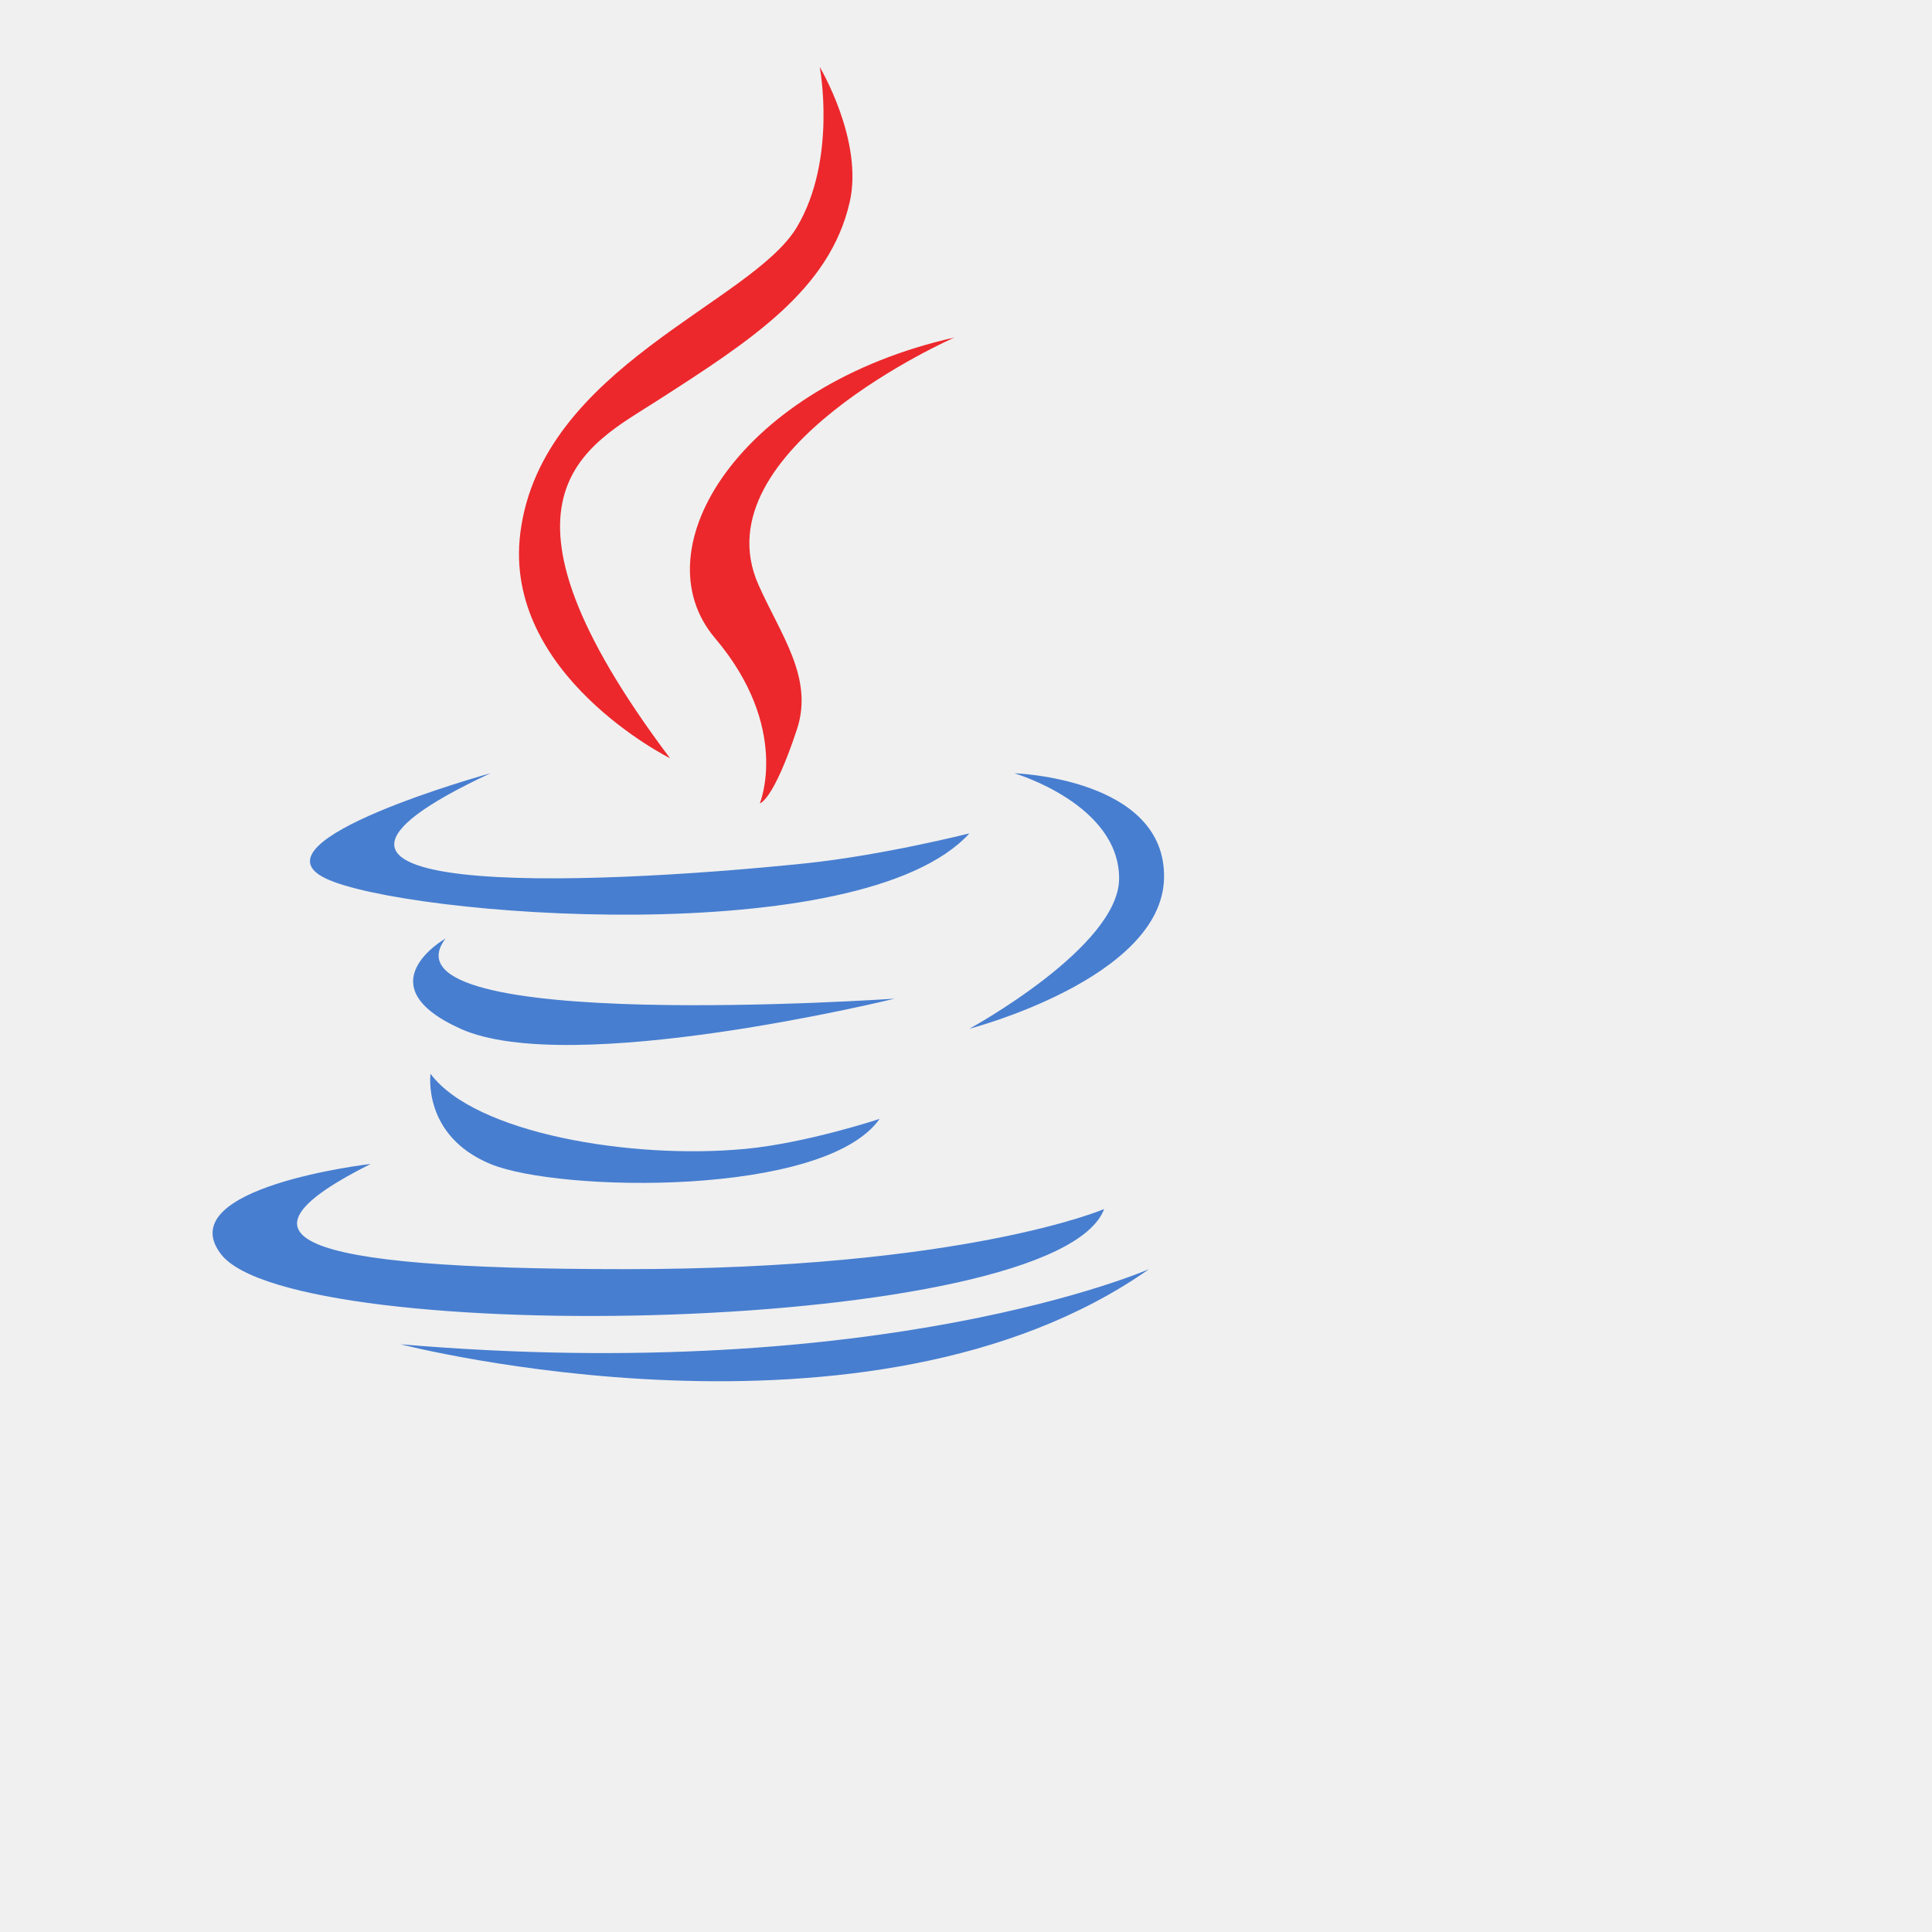
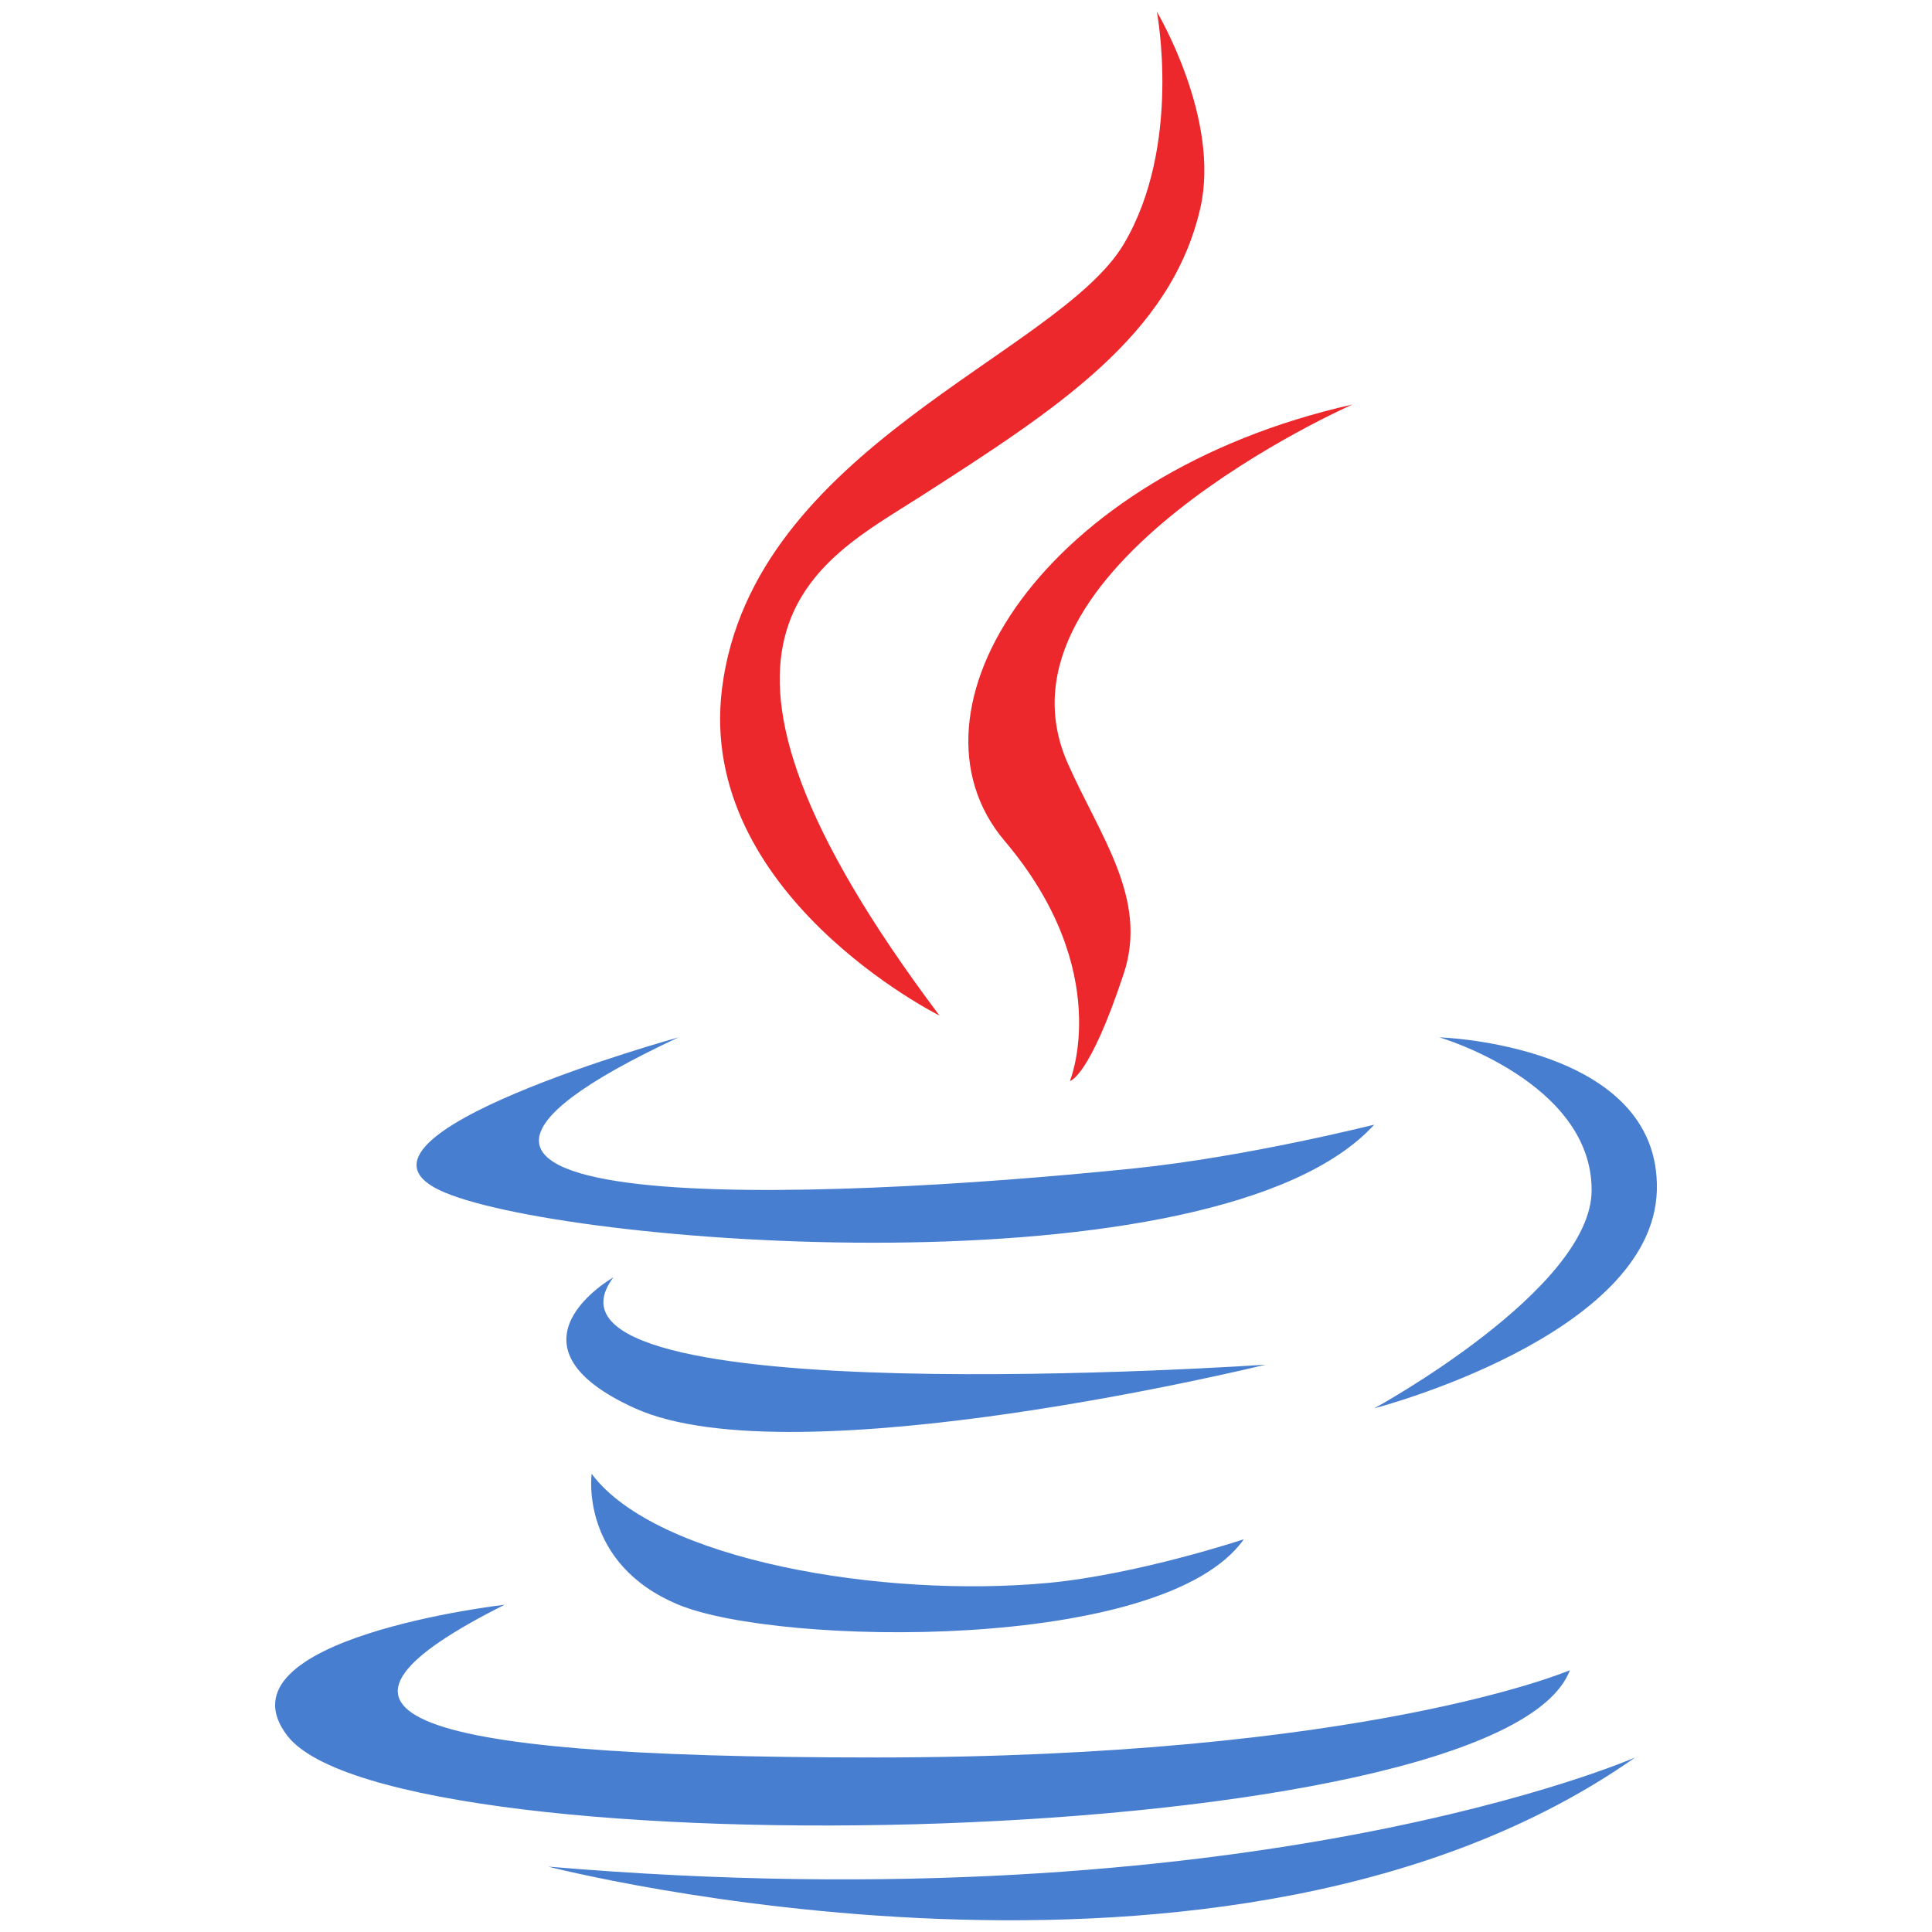
- <svg xmlns="http://www.w3.org/2000/svg" preserveAspectRatio="xMidYMid" width="400" height="400" viewBox="0 0 400 400">
-   <defs>
-     <style>.cls-1,.cls-2{fill:#477ed0;fill-rule:evenodd}.cls-2{fill:#ec282c}</style>
-   </defs>
-   <path d="M200.71 212.986s30.992-16.92 30.992-31.11c0-15.418-21.695-21.78-21.695-21.78s31.506.98 30.993 21.78c-.513 20.8-40.29 31.11-40.29 31.11zm-133.27-31.11c-16.357-7.83 34.09-21.78 34.09-21.78-55.978 26.145 19.16 23.408 65.087 18.668 16.03-1.655 34.092-6.222 34.092-6.222-22.414 24.594-116.917 17.16-133.27 9.333zm86.78 56c12.818-1.21 27.893-6.223 27.893-6.223-11.398 16.208-66.415 15.21-80.582 9.333-14.165-5.877-12.395-18.667-12.395-18.667 9.222 12.373 41.632 17.763 65.085 15.554zm30.992-31.112s-67.173 16.486-89.88 6.222c-20.065-9.07-3.1-18.667-3.1-18.667-14.94 19.863 92.98 12.443 92.98 12.443zm-55.787 56c70.265 0 99.178-12.445 99.178-12.445-9.865 26.157-167.828 28.974-182.86 9.332-10.616-13.872 30.993-18.667 30.993-18.667-29.884 15-17.576 21.778 52.69 21.778zm108.476 0c-57.91 40.63-154.964 15.556-154.964 15.556C183.09 286.832 237.9 262.763 237.9 262.763z" class="cls-1" />
-   <path d="M138.723 156.986s-34.712-17.284-30.993-46.667C112.07 76.03 155.655 62.75 165 47c8.356-14.086 4.716-33.125 4.716-33.125s9.12 15.25 6.198 28C171.748 60.055 155.407 70.533 136 83c-14.53 9.334-38.022 19.768 2.723 73.986z" class="cls-2" />
-   <path d="M157.32 166.32s6.465-15.614-9.3-34.223c-15.764-18.608 5.5-52.324 49.59-62.222 0 0-52.903 23.227-40.61 51.125 4.55 10.325 11.537 19.297 8 30-4.915 14.873-7.68 15.32-7.68 15.32z" class="cls-2" />
+ <svg xmlns="http://www.w3.org/2000/svg" width="400" height="400">
+   <g>
+     <rect fill="#fff" id="canvas_background" height="402" width="402" y="-1" x="-1" />
+   </g>
+   <g>
+     <defs>
+       <style>.cls-1,.cls-2{fill:#477ed0;fill-rule:evenodd}.cls-2{fill:#ec282c}</style>
+     </defs>
+     <g stroke="null" id="svg_14">
+       <path stroke="null" id="svg_11" class="cls-1" d="m284.523,291.581s45.008,-24.572 45.008,-45.179c0,-22.391 -31.506,-31.63 -31.506,-31.63s45.754,1.423 45.009,31.63c-0.745,30.206 -58.51,45.179 -58.51,45.179zm-193.539,-45.179c-23.754,-11.371 49.507,-31.63 49.507,-31.63c-81.293,37.969 27.825,33.994 94.521,27.11c23.279,-2.403 49.509,-9.036 49.509,-9.036c-32.55,35.716 -169.791,24.92 -193.539,13.554l0.001,0.001zm126.025,81.325c18.615,-1.757 40.507,-9.037 40.507,-9.037c-16.553,23.538 -96.45,22.088 -117.024,13.554c-20.571,-8.535 -18,-27.109 -18,-27.109c13.392,17.968 60.459,25.796 94.518,22.588l-0.001,0.004zm45.008,-45.182s-97.551,23.941 -130.527,9.036c-29.139,-13.172 -4.502,-27.109 -4.502,-27.109c-21.696,28.846 135.028,18.07 135.028,18.07l0,0.003zm-81.016,81.325c102.041,0 144.029,-18.073 144.029,-18.073c-14.326,37.986 -243.725,42.077 -265.555,13.552c-15.417,-20.145 45.009,-27.109 45.009,-27.109c-43.398,21.783 -25.524,31.627 76.518,31.627l-0.001,0.003zm157.532,0c-84.099,59.004 -225.044,22.591 -225.044,22.591c145.445,12.361 225.042,-22.592 225.042,-22.592l0.001,0.001z" />
+       <path stroke="null" id="svg_12" class="cls-2" d="m194.504,210.256s-50.41,-25.1 -45.009,-67.771c6.303,-49.796 69.598,-69.081 83.169,-91.954c12.135,-20.456 6.849,-48.105 6.849,-48.105s13.244,22.147 9.001,40.662c-6.05,26.402 -29.781,41.618 -57.964,59.723c-21.101,13.555 -55.217,28.708 3.954,107.445z" />
+       <path stroke="null" id="svg_13" class="cls-2" d="m221.511,223.812s9.389,-22.675 -13.506,-49.7c-22.893,-27.023 7.987,-75.987 72.016,-90.361c0,0 -76.827,33.731 -58.975,74.245c6.608,14.994 16.754,28.024 11.618,43.567c-7.138,21.599 -11.153,22.248 -11.153,22.248z" />
+     </g>
+   </g>
</svg>
